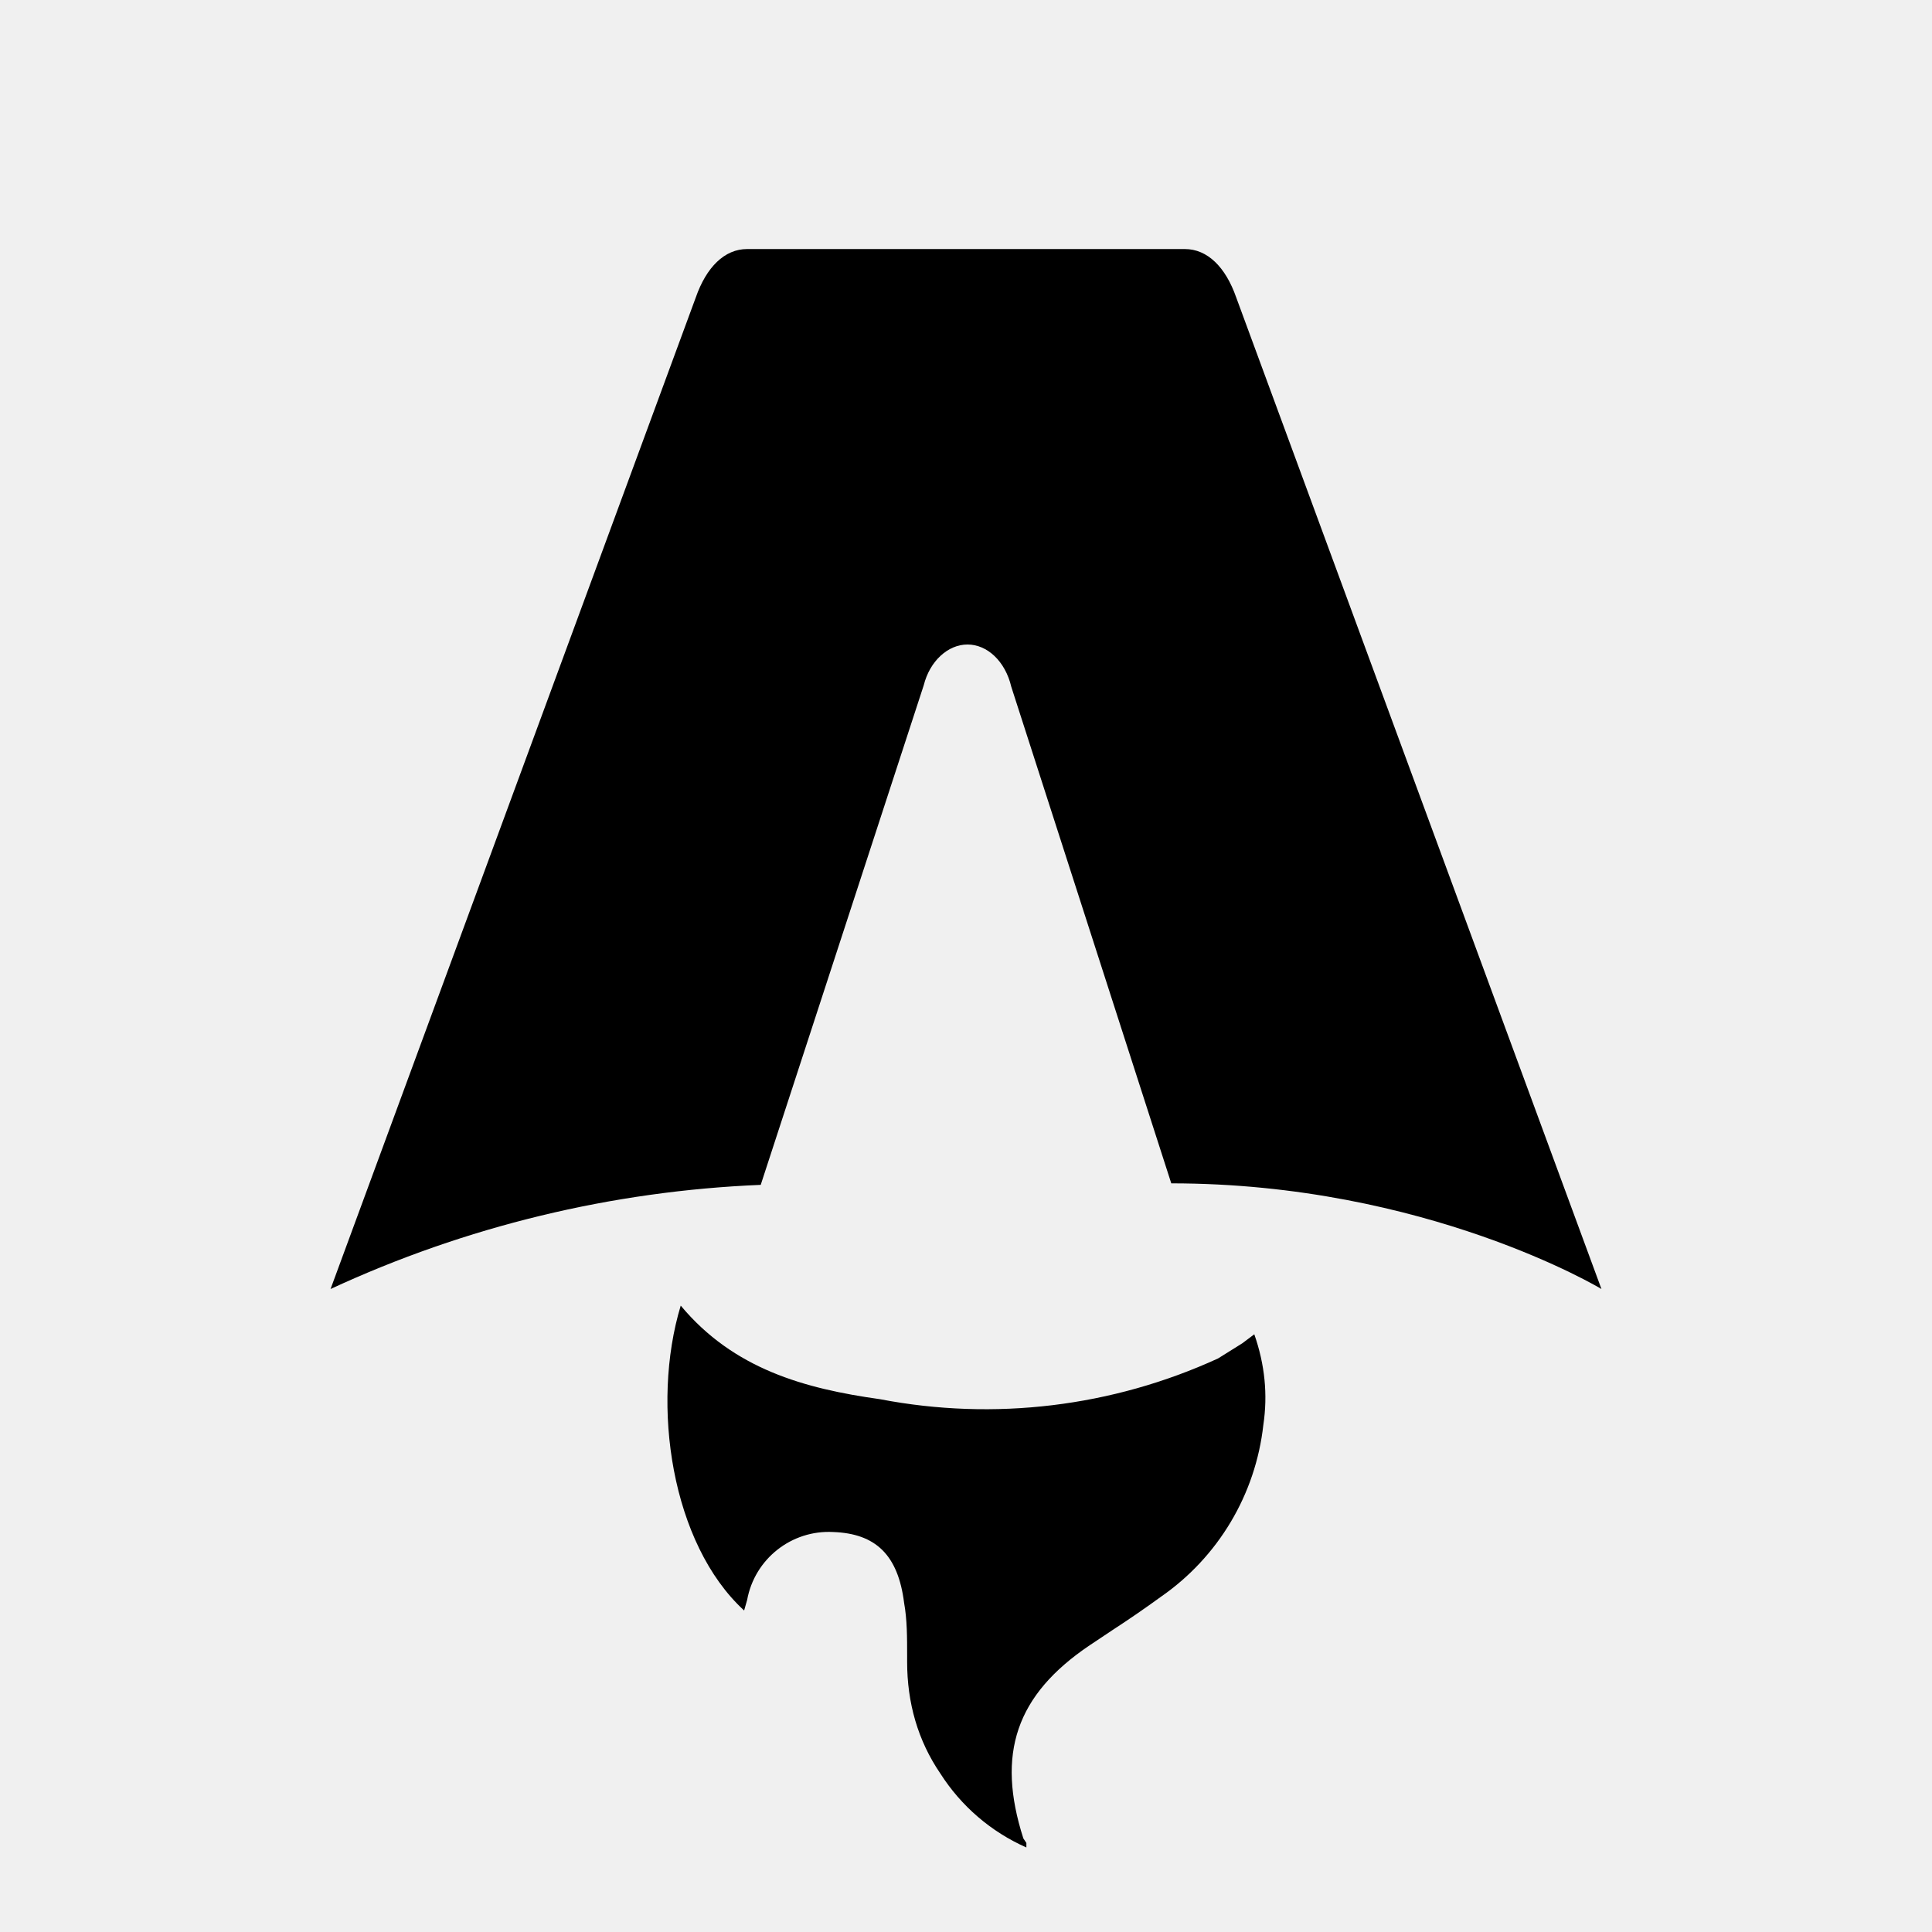
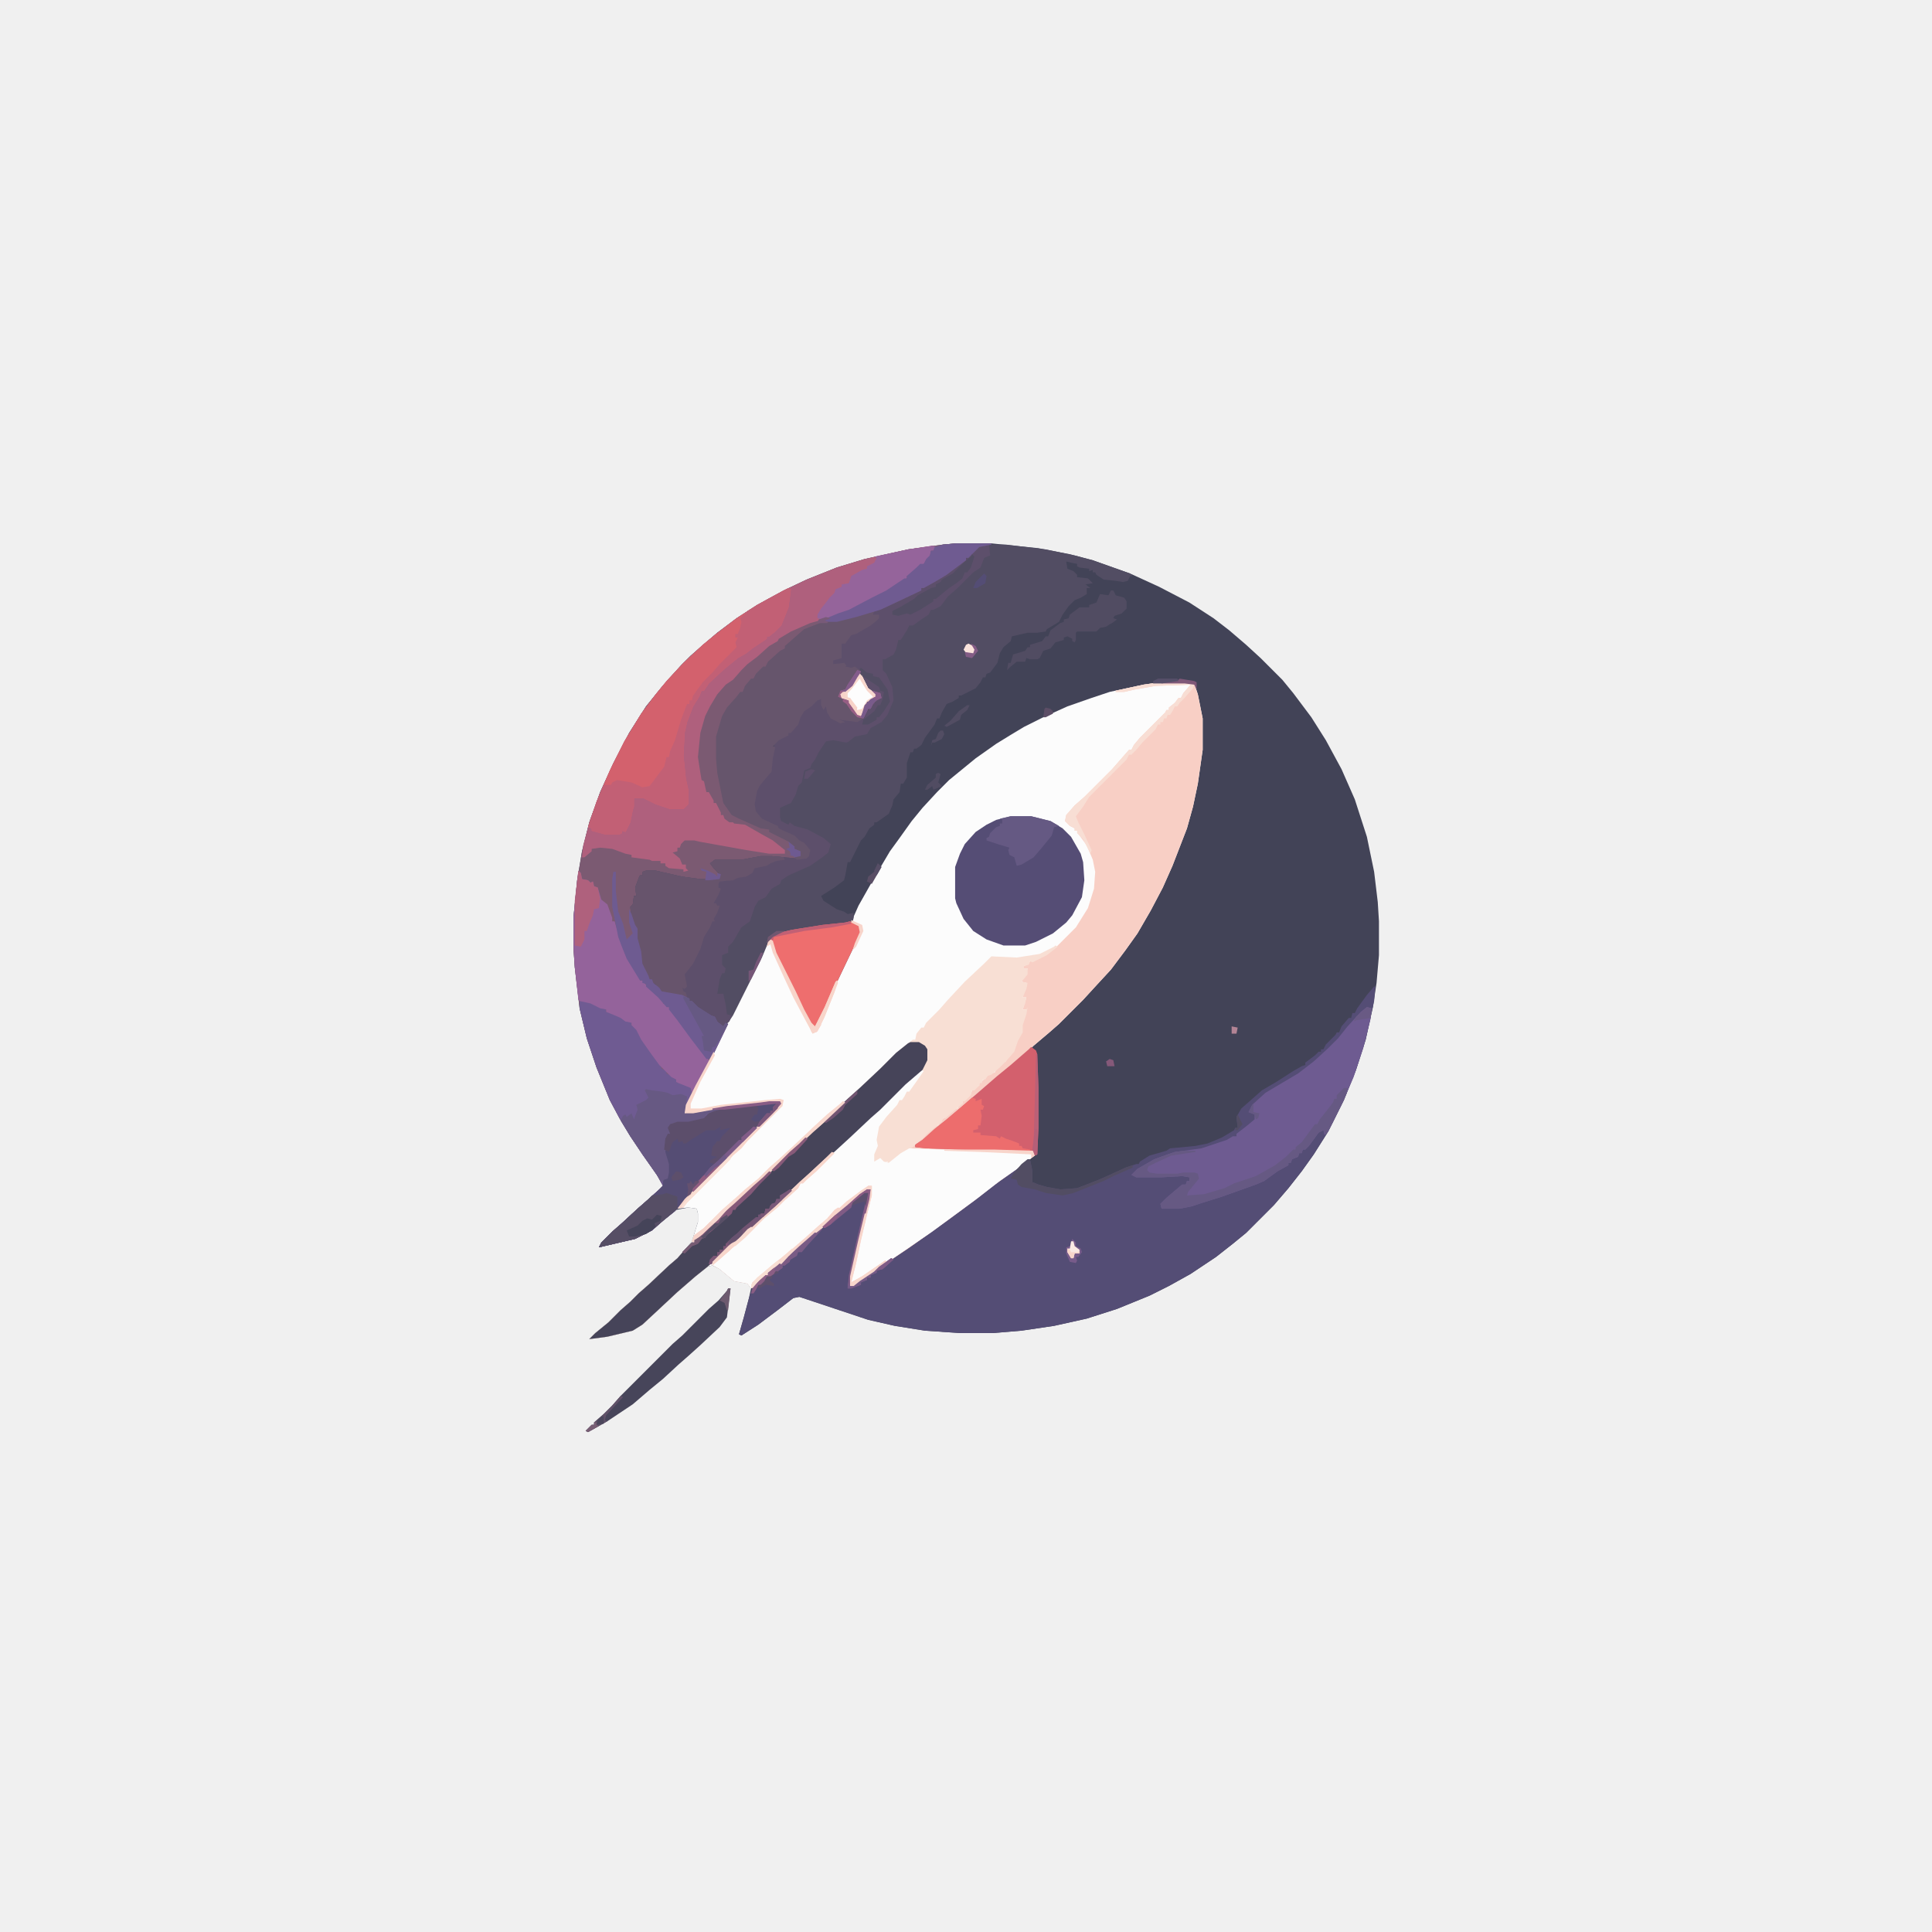
- <svg xmlns="http://www.w3.org/2000/svg" fill="none" viewBox="0 0 128 128">
-   <path d="M50.4 78.5a75.1 75.1 0 0 0-28.5 6.9l24.2-65.7c.7-2 1.9-3.2 3.4-3.2h29c1.5 0 2.7 1.2 3.4 3.2l24.2 65.7s-11.6-7-28.5-7L67 45.5c-.4-1.7-1.6-2.8-2.9-2.8-1.3 0-2.5 1.1-2.9 2.7L50.4 78.5Zm-1.1 28.2Zm-4.2-20.2c-2 6.6-.6 15.8 4.2 20.2a17.5 17.5 0 0 1 .2-.7 5.5 5.5 0 0 1 5.7-4.5c2.8.1 4.3 1.5 4.7 4.7.2 1.1.2 2.3.2 3.5v.4c0 2.7.7 5.2 2.2 7.4a13 13 0 0 0 5.7 4.9v-.3l-.2-.3c-1.8-5.6-.5-9.5 4.4-12.8l1.5-1a73 73 0 0 0 3.2-2.2 16 16 0 0 0 6.8-11.4c.3-2 .1-4-.6-6l-.8.6-1.6 1a37 37 0 0 1-22.4 2.7c-5-.7-9.7-2-13.2-6.2Z" />
-   <style>
-         path { fill: #000; }
-         @media (prefers-color-scheme: dark) {
-             path { fill: #FFF; }
-         }
-     </style>
+ <svg xmlns="http://www.w3.org/2000/svg" version="1.1" viewBox="0 0 1600 1600" width="500" height="500">
+   <path transform="translate(792,450)" d="m0 0h29l39 4 26 5 19 5 31 11 24 11 25 13 20 13 13 10 14 12 12 11 18 18 9 11 15 20 12 19 13 24 11 25 10 31 6 29 3 25 1 16v28l-2 23-3 20-6 27-8 25-10 25-13 26-12 19-10 14-11 14-12 14-23 23-11 9-14 11-21 14-18 10-16 8-27 11-25 8-27 6-27 4-24 2h-27l-29-2-25-4-22-5-57-19-5 1-13 10-16 12-14 9-2-1 4-14 4-15 2-9-3-4-11-2-12-10-6-3-4 1-10 8-15 13-15 14-14 13-8 5-21 5-15 2 5-5 11-9 10-10 8-7 7-7 8-7 17-16 7-6 7-8 5-6 5-16v-7l-1-4-7-1-10 2-11 9-9 8-14 7-30 7 2-4 9-9 8-7 13-12 8-7 10-9 3-3-5-9-12-17-10-15-9-15-8-15-11-27-8-24-6-25-4-34-1-15v-27l3-30 4-24 6-24 9-25 11-24 13-25 14-22 13-16 7-8 9-10 8-8 8-7 14-12 16-12 17-11 22-12 19-9 25-10 23-7 36-8 29-4z" fill="#424357" />
+   <path transform="translate(972,565)" d="m0 0h9l8 1 3 9 4 20v26l-4 28-4 19-5 18-12 31-8 18-10 19-11 19-10 14-12 16-12 13-11 12-20 20-8 7-13 11-8 8-11 9-28 24-15 13-13 11-10 8-11 9h-2v2l98 3 1 4-19 14-14 10-18 14-19 14-18 13-17 12-18 12-22 15-5 4h-3v-8l7-31 9-37 1-4-6 3-11 9-10 9-11 9-14 12-14 13-11 9-6 5h-2v2l-11 9-3 2-3-4-11-2-12-10-6-3-4 1-10 8-15 13-15 14-14 13-8 5-21 5-15 2 5-5 11-9 10-10 8-7 7-7 8-7 17-16 7-6 7-8 5-6 5-16v-7l-1-4-7-1-9 1 6-8 60-60 8-7 10-10 1-3h-9l-24 3-17 2-22 4h-7l1-7 8-16 17-32 11-23 10-19 16-32 6-13 3-2 3 9 16 32 8 17 6 11 3 3 8-16 9-21 16-32 4-9-1-5-6-3 2-5 4-9 13-23 13-22 8-11 10-14 9-11 12-13 10-10 22-18 17-12 13-8 10-6 16-8 20-9 20-7 15-5 28-6 7-1z" fill="#FCFCFC" />
+   <path transform="translate(792,450)" d="m0 0h29v1l-10 2-9 9h-2v2l-16 12-10 6-9 5h-2v2l-19 9-15 7-5 1-1 3h5v3l-2 2-5 4-12 7-4 1-5 7h-3v12l-7 2v3l9-1 2 2-1 1 5 1 3-1 5 4 4 11 3 4 9 3 1 4-4 2-3 3-2 4h-2l-4 8-5 3-15-2 5 2-4 1-8-4-3-5-1-5-2 3-2-4v-5l-3 1-5 5-6 4-3 5-2 6-6 7h-2v2l-8 4-5 5 2 1-2 9-1 11-6 7-4 5-2 4-2 11 1 6 5 6 13 6 1 2 4 2 9 4 4 4 4 2 5 6-1 5-2 2-8 1-24-2-11 1-12 2h-21l-3 3 5 6 3 3-1 3-9 1-14-1-23-4-7-2h-11v3h-2l-3 10v7h-2v7l-2 2 1 11 4 7v8l3 11 1 10 5 10 1 3h2l1 3 5 4 2 3 17 3 6 3v2h2l5 5 11 7 3 1 2 4 5 4 2-3 2 1-15 31-12 22-8 16-1 5 35-6 28-3 7-1h9l1 2-7 8-11 11-8 7-56 56-6 7-10 8-9 8-14 7-30 7 2-4 9-9 8-7 13-12 8-7 10-9 3-3-5-9-12-17-10-15-9-15-8-15-11-27-8-24-6-25-4-34-1-15v-27l3-30 4-24 6-24 9-25 11-24 13-25 14-22 13-16 7-8 9-10 8-8 8-7 14-12 16-12 17-11 22-12 19-9 25-10 23-7 36-8 29-4z" fill="#7B5A72" />
+   <path transform="translate(814,451)" d="m0 0h19l33 4 24 5 15 4 31 11 2 2h-2l-2 4-4 1-6-1-10-1-6-4-1-2h-2v-2l-3 1v-2l-8-1-2-1v-2l-5-1-4-1 1 6 5 2 3 3v2l9 1 4 4-6 1 4 3h-3v5l-5 3-5 2-5 5-5 7-3 6-10 6-1 2-7 1h-8l-13 3-1 4-6 5-3 5-2 8-6 8-3 1-1 3h-2l-2 4-4 5-12 6h-2v2l-5 3-5 2-4 7-2 5h-2l-2 5-8 11-3 6-4 3h-2l-1 3h-2l-3 9v12l-3 5h-2l-1 7-5 6-1 5-3 7-10 7h-2v2l-4 3-4 7-3 3-9 18h-2l-2 11-1 4-8 6-11 7 2 4 11 7 6 2 3 2 5-1v4l-1 4 5 2 2 3-1 5-12 25-10 21-8 19-6 11h-3l-7-11-4-9-14-29-7-14-2-8-3 2-5 12-24 48-4 6h-2l-2 4-3-2v-2l-3-1-1-4-5-1-14-10v-2h-2l-1-2-9-3-13-2-2-4-3-1v-2l-3-1v-3h-2l-5-9-2-6-4-22-1-7-3-5-1-11 2-2 1-7h2l-1-7 3-8 1-2h2v-3l3-1h8l22 5 15 2h16v-4l-5-5-3-4 4-3h22l16-3h9l22 2 7-1 2-2-1-5-4-5-4-2-2-2-5-3-6-3-10-6-8-4-6-8 1-7 1-8 2-6 3-1 6-8 1-1 1-14 2-6v-4l5-4 7-2v-2l6-5 2-3 2-7 4-5 8-5 3-4 3 1v6l1 1 2-3 4 11 8 4-3-3 13 1 5 1 4-2 1-4 5-5 2-4h2l1-3 4-1-2-4-9-3-5-8-2-7-3-2h-4l-6-1v-3h-9l-1-4 7-2v-9l1-2 3-1 4-6 2-2 5-1 13-8 3-5-5-1 2-4 9-3 11-5 16-8h3v-2l11-6 14-9 10-8h2v-2l8-7 3-3z" fill="#524D63" />
+   <path transform="translate(1138,817)" d="m0 0h1l-1 12-7 32-8 25-10 25-13 26-12 19-10 14-11 14-12 14-23 23-11 9-14 11-21 14-18 10-16 8-27 11-25 8-27 6-27 4-24 2h-27l-29-2-25-4-22-5-57-19-5 1-13 10-16 12-14 9-2-1 4-14 4-15 3-10 11-10h2v-2l13-10 13-12 8-7 15-13 11-9 11-10 11-8h3l-1 8-9 37-6 27-1 8 7-4 11-8 12-8 28-19 18-13 19-14 21-16 16-12 14-10 3-1 2 10v9l5 2 7 2 11 2 14-1 18-7 9-4 13-6 9-3h2l1-2 8-5 14-4 3-2 11-1 10-1 10-2 12-5 10-6 1-2h2l-1-9 4-7 8-7 9-8 12-7 14-9 7-4 3-1v-2l8-6 3-3h2v-2h2l2-4 8-8 1-2h2l2-5 6-7h2l1-4h2l2-4 8-11z" fill="#544D75" />
+   <path transform="translate(972,565)" d="m0 0h9l8 1 3 9 4 20v26l-4 28-4 19-5 18-12 31-8 18-10 19-11 19-10 14-12 16-12 13-11 12-20 20-8 7-13 11-8 8-11 9-28 24-15 13-13 11-10 8-11 9h-2v2l98 3 1 4-19 14-14 10-18 14-19 14-18 13-17 12-18 12-22 15-5 4h-3v-8l7-31 9-37 1-4-6 3-11 9-10 9-11 9-14 12-14 13-11 9-6 5h-2v2l-11 9-3 2-3-4-11-2-12-10-7-4 6-7 8-8 8-7 14-12 15-14 8-7 24-22 13-12 15-14 8-7 16-15 13-12 17-17 9-7 2 1-7 10-5 7h-2l-2 4-2 3h-2l-2 4-9 10-6 8-2 11 1 5-3 7v6l5-3 3 3 4 1 10-8 9-5 9-9 11-9h2l1-3 8-7 5-4h2l2-4h2v-2l7-6 1-3 4-4h2v-2l5-4 2-3 6-2 1-3 5-5 3-1 2-4 5-6 3-8 3-6 1-10 3-9h-3l3-10h-3l1-6 2-3v-3l-4-1 4-8 1-3h-3v-2l4-2 1-2 5-1 12-7 5-4 16-16 10-16 5-16 1-14-2-10-5-12-6-8-2-4h-2v-2l-4-2-4-4 1-5 7-8 8-7 23-23 14-16h2l2-4 5-6 21-21 1-2h2v-2l5-4 3-4h2l2-4 6-7-29 1-17 3-9 2h-7v-1l23-5 7-1z" fill="#F8CFC5" />
+   <path transform="translate(772,452)" d="m0 0 4 1-3 3h-2l-1 5-5 6-5 3-7 7h-2v2l-16 10-10 6-19 9-8 4-9 3-18 5-16 7-10 6-1 2-7 4-10 9-8 6-5 5-7 8-6 4-7 8-6 10-4 8-4 14-2 20 2 13 1 6 2 1 2 9h2l4 7v2h2l4 8v2h2l1 3 4 3h3l1 1 9 1 14 8 9 5 10 8v3h-13l-19-3-39-7-4-1h-8l-3 3-1 3h-2v3l-4 1 6 5 2 5h3v3l2 2-4 1v-2l-12-1-3-2v-2h-4v-2h-7l-2-1-15-2v-2l-5-1-11-4-10-1-7 1v2l-6 5h-2l1-10 6-22 9-24 9-20 10-20 14-23 12-16 9-11 14-15 16-15 11-9 17-13 17-11 22-12 19-9 25-10 23-7 36-8z" fill="#AF607D" />
+   <path transform="translate(814,451)" d="m0 0h5l1 9-5 2-3 8-6 4-13 13-8 7-6 8-6 3h-2l-2 4-6 4-7 5h-3l-2 4-5 8h-2l-2 8-2 4-7 4h-2v9l3 3 5 11 1 11-5 12-5 6-9 5-3 5-10 2-5 4-2 1-11-2-6 1-6 9-3 6-3 4-1 3-5 2-2 10-3 3-2 7-4 7-9 4v8l1 3 6 3 1-2 4 3 11 3 13 7 6 5-2 7-5 4-10 7-18 8-6 4-1 3-7 4-5 7-6 3-3 5-4 12-7 5-7 12-4 4v5l-5 2v8l3 3-1 4h-2l-2 5-2 12h5l2 9 1 8 4 1-2 5-3 1-2 4-3-2v-2l-3-1-1-4-5-1-14-10v-2h-2l-1-2-9-3-13-2-2-4-3-1v-2l-3-1v-3h-2l-5-9-2-6-4-22-1-7-3-5-1-11 2-2 1-7h2l-1-7 3-8 1-2h2v-3l3-1h8l22 5 15 2h16v-4l-5-5-3-4 4-3h22l16-3h9l22 2 7-1 2-2-1-5-4-5-4-2-2-2-5-3-6-3-10-6-8-4-6-8 1-7 1-8 2-6 3-1 6-8 1-1 1-14 2-6v-4l5-4 7-2v-2l6-5 2-3 2-7 4-5 8-5 3-4 3 1v6l1 1 2-3 4 11 8 4-3-3 13 1 5 1 4-2 1-4 5-5 2-4h2l1-3 4-1-2-4-9-3-5-8-2-7-3-2h-4l-6-1v-3h-9l-1-4 7-2v-9l1-2 3-1 4-6 2-2 5-1 13-8 3-5-5-1 2-4 9-3 11-5 16-8h3v-2l11-6 14-9 10-8h2v-2l8-7 3-3z" fill="#5D4F6B" />
+   <path transform="translate(874,783)" d="m0 0 2 1-9 7-12 6-2-1-1 3-4 1v2h3v5l-5 6 5 1-1 5-3 7h3l-1 5-2 5h3l1-2-1 6-3 9v6l-4 7-3 9-7 8-5 5-7 6-3 1-2 3h-2l-1 3h-2v2l-4 4h-2l-1 4-5 5h-2v2l-14 12h-2l-1 3-11 9-5 5-5 4-3 3-3 2-11 7-6 5-1-2-4 1-2-3-4 2-2 2v-8l3-7-1-8 3-9 8-10 9-11h2l2-4 2-3h2l2-5 6-7 3-5-8 6-8 7-19 19-8 7-17 16-12 11-10 9-16 15-24 22-8 7-12 11-14 12-13 12-9 8-10 8-15 13-15 14-14 13-8 5-21 5-15 2 5-5 11-9 10-10 8-7 7-7 8-7 17-16 7-6 7-8 5-5h2l2-4 13-12 11-10 8-7 15-14 8-7 33-31 12-11 13-12 12-11 10-9 17-16 13-13 10-8 4-3h2l1-5 4-5h2l2-4 11-11 7-8 14-15 16-15 6-6 21 1 19-3 12-6z" fill="#F8DFD4" />
+   <path transform="translate(763,886)" d="m0 0 2 1-7 10-5 7h-2l-2 4-2 3h-2l-2 4-9 10-6 8-2 11 1 5-3 7v6l5-3 3 3 4 1 10-8 7-4 84 3 17 1v4l-13 10-13 9-18 14-38 28-38 26-22 15-5 4h-3v-8l7-31 9-37 1-4-6 3-11 9-10 9-11 9-14 12-14 13-11 9-6 5h-2v2l-11 9-3 2-3-4-11-2-12-10-7-4 6-7 8-8 8-7 14-12 15-14 8-7 24-22 13-12 15-14 8-7 16-15 13-12 17-17z" fill="#FCFCFC" />
+   <path transform="translate(792,450)" d="m0 0h29v1l-10 2-9 9h-2v2l-16 12-10 6-9 5h-2v2l-19 9-15 7-5 1-1 3h5v3l-2 2-5 4-12 7-4 1-5 7h-3v12l-7 2v3l9-1 2 2-1 1 5 1 3-1 5 4 4 11 3 4 9 3 1 4-4 2-3 3-2 4h-2l-4 8-5 3-15-2 5 2-4 1-8-4-3-5-1-5-2 3-2-4v-5l-3 1-5 5-6 4-3 5-2 6-6 7h-2v2l-8 4-5 5 2 1-2 9-1 11-6 7-4 5-2 4-2 11 1 6 5 6 13 6 1 2 4 2 9 4 4 4 4 2 5 6-1 5-2 2-8 1-2-2 5-2-1-3-4-2-5-6-16-8v-2l-7-1-18-8-6-3-7-10-5-25-1-12v-18l5-17 4-7 8-9 3-4h2l2-5 5-6h2l2-4 6-6h2l2-4 10-9 4-2v-2l16-14 13-5 4-1-3-1 16-7 4-1 19-9 15-8 15-10h2v-2l8-7 3-3h3l2-4 3-3 1-4h2l1-3 7-2z" fill="#66556C" />
+   <path transform="translate(480,829)" d="m0 0 9 1 13 6v2l5 1 16 8v2l3 1 5 8 5 9 10 13 2 5 4 2v2l4 2 4 3v2l9 3 4 2v6l-5 10-1 5 35-6 28-3 7-1h9l1 2-7 8-11 11-8 7-56 56-6 7-10 8-9 8-14 7-30 7 2-4 9-9 8-7 13-12 8-7 10-9 3-3-5-9-12-17-10-15-9-15-8-15-11-27-8-24-6-25z" fill="#6F5B92" />
+   <path transform="translate(1132,834)" d="m0 0 4 1-1 9-6 24-8 24-10 23-11 22-3 3-1-4-4 2-8 11-3 3h-2l-1 3h-2l-1 3-5 2-1 3h-2v2l-9 5-11 8-7 3-28 10-16 5-9 3-10 2h-15l-1-4 5-5 13-11h3l1-3h2v-3l-6-1-17 1h-21l-4-2 5-5 14-8 11-4 6-2 22-3 21-7 5-3h3v-2l9-7 6-5v-4l-5-2 3-6 11-10 27-16 13-10 12-11 8-8 8-10 11-12z" fill="#6E5B91" />
+   <path transform="translate(837,676)" d="m0 0h17l16 4 10 6 7 7 8 14 2 7 1 15-2 14-8 15-5 6-11 9-14 7-9 3h-18l-14-5-11-7-8-10-6-13-1-4v-26l4-11 4-8 9-10 9-6 8-4z" fill="#554D75" />
+   <path transform="translate(653,487)" d="m0 0 2 1-2 15-6 15-5 5-5 4h-2v2l-12 8-5 4-7 4-11 9-13 12-4 6h-2l-2 5-5 8-5 13-2 9-1 19 1 9 1 10 2 9v12l-4 4h-11l-12-4-10-5h-8v7l-1 3-2 10-4 8-3-1v2l-2 1h-12l-11-3v-2l-3-1 7-21 11-26 12-24 14-23 12-16 9-11 14-15 16-15 11-9 17-13 17-11 22-12z" fill="#D3616D" />
+   <path transform="translate(754,863)" d="m0 0h7l5 3 2 3v9l-4 8-14 12-21 21-8 7-17 16-12 11-10 9-16 15-24 22-8 7-12 11-14 12-13 12-9 8-10 8-15 13-15 14-14 13-8 5-21 5-15 2 5-5 11-9 10-10 8-7 7-7 8-7 17-16 7-6 7-8 5-5h2l2-4 13-12 11-10 8-7 15-14 8-7 33-31 12-11 13-12 12-11 10-9 17-16 13-13 10-8z" fill="#464459" />
+   <path transform="translate(479,721)" d="m0 0 2 2 1 5 5 1 2 2 2-1 1 4 3 1 3 10 5 4 4 11v3h2l6 20 9 18 6 9v2h2l5 6 8 7 4 4v2l3 1v2h2l8 11 12 16 10 13 4 5-12 22-3 4-1-4-10-4-2-1v-2l-4-2-10-10-8-11-7-10-4-8-4-4v-2l-5-1-4-3-7-3-5-2v-2l-5-1-8-4-9-2-1-1-3-27-1-15v-27l3-30z" fill="#94639B" />
+   <path transform="translate(630,709)" d="m0 0h9l10 1 1 2-7 1-5 2-3 2-10 2-2 4-5 3-7 1-4 2-11 1-1 2v3l2 1-2 5-4 7h2l1 2h2l-2 6-3 5 1 2h-2l-2 5-5 8-3 10-6 12-7 9 2 10-2 2-2-1 1 3 2 1 1 4-14-3-7-1-2-4-3-1v-2l-3-1v-3h-2l-5-9-2-6-4-22-1-7-3-5-1-11 2-2 1-7h2l-1-7 3-8 1-2h2v-3l3-1h8l22 5 15 2h16v-4l-5-5-3-4 4-3h22z" fill="#67546C" />
+   <path transform="translate(633,914)" d="m0 0h10l-1 3h-2v3h-2v2l-5 3-5 6-3 5-60 60-6 7-10 8-9 8-14 7-30 7 2-4 9-9 8-7 13-12 8-7 10-9 3-3v-5l3-2 1-4v-7l-3-10 1-11 2-4h2l-2-5 2-3 6-2h9l13-3 4-4 5-2 8-2z" fill="#554D74" />
+   <path transform="translate(854,867)" d="m0 0 4 3 1 3 1 28v33l-1 22-2 1-1-3-89-3-9-1v-2l6-4 10-9 10-8 13-11 14-12 15-13 11-9 15-13z" fill="#D3606D" />
+   <path transform="translate(653,487)" d="m0 0 2 1-2 15-6 15-5 5-5 4h-2v2l-12 8-5 4-7 4-11 9-13 12-4 6h-2l-2 5-5 8-5 13-2 9-1 19 1 9 1 10 2 9v12l-4 4h-11l-12-4-10-5h-8v7l-1 3-2 10-4 8-3-1v2l-2 1h-12l-11-3v-2l-3-1 7-21 6-14h6l1-2 4-2 12 2 9 4 6-1 12-16 2-8h2l1-5 4-9 5-17 5-13h2v-3h2l1-4 8-11 7-7 7-8 14-14-1-4 2-4h-2v-3h2l2-5 1-5-1-3 6-6 17-10z" fill="#C26075" />
+   <path transform="translate(704,763)" d="m0 0 7 3 2 3-1 5-12 25-10 21-8 19-6 11h-3l-7-11-4-9-14-29-7-14-3-10 5-4 13-3 25-4 19-2z" fill="#EE6E6E" />
+   <path transform="translate(535,902)" d="m0 0 5 1 8 1 5 1 4 2 7-1 5 2-2 14 35-6 28-3 7-1h9l1 2-7 8-11 11h-2l2-4 6-7h3v-2h2v-3l3-3-49 6-6 3h-3l-2 4-13 3h-9l-6 2-1 3 1 4h-2l-2 15 3 10v7l-1 5-3 1-2 2-26-38-8-13 2-4 2-1 1 2 4-3 2 5 3-8-1-4 8-4 2-2-3-6z" fill="#675983" />
+   <path transform="translate(772,452)" d="m0 0 4 1-3 3h-2l-1 5-5 6-5 3-7 7h-2v2l-16 10-10 6-19 9-8 4-9 3-8 2-4-1v-3l3-5 4-5 3-4 4-4 1-3 5-2v-2l6-1 2-6 9-5 4-1v-2l6-3 2-4-2-1 28-6z" fill="#95649B" />
+   <path transform="translate(508,722)" d="m0 0h2v16l2 17 4 10 3 13 5-5-3-9v-11l2 4 3 9 2 3v8l3 11 1 10 5 10 1 3h2l1 3 5 4 2 3 17 3 6 3v2h2l5 5 11 7 3 1 2 4 5 4 2-3 2 1-14 29h-4l-13-17-11-15-7-9v-2h-2l-7-8-10-9v-2l-3-1v-2h-2l-11-18-4-10-3-8-5-25v-23z" fill="#6E5B91" />
+   <path transform="translate(603,1067)" d="m0 0h2l-3 24-6 8-16 15-10 9-8 7-13 12-11 9-14 12-21 14-16 9-2-1 5-5h2v-2l8-7 7-7 7-8 43-43 8-7 22-22 8-7 7-8z" fill="#47455A" />
+   <path transform="translate(792,450)" d="m0 0h29v1l-10 2-9 9h-2v2l-16 12-10 6-9 5h-2v2l-19 9-15 7-20 6-16 4h-13l2-2 12-5 9-3 19-10 12-6 15-10h2v-2l8-7 3-3h3l2-4 3-3 1-4h2l1-3 7-2z" fill="#6F5B91" />
+   <path transform="translate(633,914)" d="m0 0h10l-1 3h-2v3h-2v2l-5 3-6 8-5 3-6 6h-2v2l-8 7-8 8h-2l-2 4-2 1-4-1v-2l6-3-5-1 1-7 4-5h2l2-4 7-7-9 2 1-3-5 3h-7l-13 8-4 3h-2l-1-2-3 1-1-3-4 3-3 8-4-2 1-9 2-4h2l-2-5 2-3 6-2h9l13-3 4-4 5-2 8-2z" fill="#5C4E6B" />
+   <path transform="translate(805,909)" d="m0 0 3 1v2l5-2v3 2l2 1-1 3h-2l1 5-1 8h-2v3l-4 1v2h6v2l13 1 3 2 1-2 4 2 6 2 5 2v2h2l1 2 6 1v1h-30l-56-2-9-1v-2l6-4 10-9 10-8 13-11z" fill="#ED6D6D" />
+   <path transform="translate(1113,901)" d="m0 0h3l-1 5-11 23-6 11-2-4-4 2-8 11-3 3h-2l-1 3h-2l-1 3-5 2-1 3h-2v2l-9 5-11 8-7 3-28 10-16 5-9 3-10 2h-15l-1-4 5-5 13-11h3l1-3h2v-3l-6-1-17 1h-21l-4-2 5-5 14-8 11-4 6-2 7-1h10v1l-20 3-13 6-6 3-1 3 2 2 6 1h17l5-1h9l3 1 1 4-9 11-1 3 14-1 17-5 8-4 18-6 16-9 9-7 6-6h2v-2l5-4 11-15h2l2-4 4-5 7-9 1-3h2v-3l5-5z" fill="#665983" />
+   <path transform="translate(920,489)" d="m0 0h2l2 4 7 2 2 3v6l-4 4-6 2-1 2 3 1-4 3-2 1-3 2-5 1-3 3h-16l-1 1v6l-1 2-2-1v-2l-4-2-3 1v2l-7 2-4 5-6 2-3 6-2 1h-6l-3-1-1 3h-7l-5 4-3 3 1-6h2l2-7 10-3 2-3h2v-2l10-3 3-4h2l2-5 8-6 3-1v-2l4-1 1-3 8-6h8v-2l6-2 3-7 7 1z" fill="#514C62" />
+   <path transform="translate(837,676)" d="m0 0h17l16 4 7 4-4 1-2 7-9 11-6 7-10 6-4 1-2-7-4-2-1-4 1-2-10-3-9-3v-2l2-1 1-3 5-5 3-1v-2h2v-3l-2-1z" fill="#655983" />
+   <path transform="translate(552,988)" d="m0 0 9 3v4 6l-13 11-10 8-12 6-30 7 2-4 9-9 8-7 13-12 8-7 4-4 9-1z" fill="#564E65" />
+   <path transform="translate(479,721)" d="m0 0 2 2 1 5 5 1 2 2 2-1 1 4 3 1 2 9-1 8-4 1-1 5-3 7-2 6h-2v7l-3 6-5-1v-37z" fill="#AF617D" />
+   <path transform="translate(972,565)" d="m0 0h9l8 1-1 4-7 8-4 4-2 3h-2l-2 4-2 3h-2l-1 3h-2l-1 3h-2v2h-2l-2 4-11 11-5 6-4 4h-2l-2 4-31 31-5 8-6 8 2 5 5 10 6 13-1 3-6-12-5-5v-2h-2v-2l-4-2-4-4 1-5 7-8 8-7 23-23 14-16h2l2-4 5-6 21-21 1-2h2v-2l5-4 3-4h2l2-4 6-7-29 1-17 3-9 2h-7v-1l23-5 7-1z" fill="#F8DED4" />
+   <path transform="translate(805,459)" d="m0 0 2 2-3 9-3 4h-2l-2 5-5 4-6 4-11 9h-2v2l-11 7-8 4-3-1-7 2-5-1v-3l6-3 12-7 3-3 11-6 4-1v-2l4-2 1-2 9-5 9-9 6-5z" fill="#524D63" />
+   <path transform="translate(566,825)" d="m0 0 5 2v2h2l5 5 11 7 3 1 2 4 5 4 2-3 2 1-6 11-5 8h-2l-1 4-6-1-1-8-1-4h2l-6-11-5-9-6-11z" fill="#665983" />
+   <path transform="translate(591,871)" d="m0 0 1 3-12 22-8 18v4h9l16-3 37-4 12-1 3 1-1 5-29 29-5 6-7 6-7 8-31 31-3 4-5 1 6-8 60-60 8-7 10-10 1-3h-9l-24 3-17 2-22 4h-7l1-7 8-16z" fill="#F8D5CA" />
+   <path transform="translate(719,982)" d="m0 0h3v8l-4 16-5 21-4 19-4 16 9-5 19-13 2 1-11 8-12 8-5 4h-3v-8l7-31 9-37 1-4-6 3-11 9-10 9-11 9-14 12-14 13-11 9-6 5h-2v2l-11 9-3 2 1-5 16-14 14-11 15-13 10-9 11-9 12-11 12-9z" fill="#F8D5CB" />
+   <path transform="translate(851,960)" d="m0 0h2l2 10v9l5 2 7 2 11 2 14-1 18-7 9-4 13-6 6-2v2l-16 7-8 4-25 10-9 2-14-2-9-3-11-2-3-2-1-4-5-1 2-4 7-8z" fill="#524D63" />
+   <path transform="translate(711,557)" d="m0 0 3 3 5 10 7 5-1 3-5 3h-2l-2 6-3 6-3-1-6-9-1-3-6-2-1-3 9-7 4-7z" fill="#FDFDFD" />
+   <path transform="translate(698,912)" d="m0 0 2 1-17 16-10 9-15 14-12 11-7 7-8 7-15 14-8 7-14 13-8 7-10 9-1 2-2-1 2-5 8-6 15-15 8-7 11-10 11-9 9-9 8-7 12-11 16-15 12-11 11-9z" fill="#F8D6CB" />
+   <path transform="translate(713,553)" d="m0 0 5 4 5 1v2l5 1 7 10 2 10-5 8-4 5h-2v2l-7 4h-5l1-4 4-3 5-4 3-5h2l2-5 1-6-3-1-1-3-15-10-1-5z" fill="#524D63" />
+   <path transform="translate(718,985)" d="m0 0h3l-1 8-9 37-6 27-1 8 7-4 11-8 12-8 4-3 2 1-9 8-5 1v2l-5 2v2h-3v2l-5 2v2l-8 3h-3l1-11 6-27 7-30 3-11-7 4-6 5-1 3-11 9-6 5-5 3-2-1 11-10 11-9 9-8z" fill="#805B85" />
+   <path transform="translate(638,778)" d="m0 0 2 1 3 10 16 32 7 15 6 11 3 3 8-16 9-21 2-1-3 10-9 22-5 10-4 2-7-13-9-17-7-15-10-22-2-7-3 2 1-4z" fill="#F8D4C9" />
+   <path transform="translate(637,970)" d="m0 0 2 1-10 10-7 8-12 11-1 2h-2l-1 3-16 14-5 4-1 2-3 1-3 4-5 2-6 6-2-1 8-8h2l2-4 13-12 11-10 8-7 15-14 8-7z" fill="#855979" />
+   <path transform="translate(689,954)" d="m0 0 2 1-15 15-8 7-3 3h-2l-2 4-10 9-7 7-11 9-16 16-11 9-10 9-6 5v-3l13-13 8-7 14-12 15-14 8-7 24-22 13-12z" fill="#F8D7CC" />
+   <path transform="translate(654,985)" d="m0 0 2 1-14 13-8 7-12 11-14 12-13 12-6 6h-2l1-4 3-3h3v-3h2v-2h3v-3h2v-2l5-5 5-4 4-4 11-9h2v-2l5-1 1-4h3l2-4 3-1 1-3h3v-3l5-3z" fill="#725472" />
+   <path transform="translate(710,555)" d="m0 0 3 1-1 2-2 3-4 7-6 5-3 3v2l6 2 7 10 1 2h2l4-9 4-4 4-2v-2l-3-3 7 2 1 4-4 2-3 3-2 4h-2l-4 8-5-1-5-5-4-6-3-2v-2l-4-2 2-5 4-1 2-4 6-9z" fill="#975E84" />
+   <path transform="translate(544,1006)" d="m0 0 4 1-1 4-5 2 1 3-5 4-3 2-9 2h-5l-2-5 9-4 4-4 4-2 4 1z" fill="#454459" />
+   <path transform="translate(679,1017)" d="m0 0 2 1-12 13-5 6h-3l-1 3-5 3-5 5h-2v2l-10 7h-3l-2 4-3 3h-2l-2 4-2 3h-2l2-6 10-9h2v-2l13-10 13-12 8-7z" fill="#795B85" />
+   <path transform="translate(624,933)" d="m0 0 3 1-53 53-1-3 11-12 4-5 7-6 17-17h2v-2l8-7z" fill="#7C5B88" />
+   <path transform="translate(719,982)" d="m0 0h3v8l-4 16-5 21-4 19-4 16 9-5 19-13 2 1-11 8-12 8-5 4h-3v-8l7-31 9-37 1-4-3-1z" fill="#F8D5CB" />
+   <path transform="translate(858,873)" d="m0 0h1l1 28v33l-1 22-2 1-2-5 1-5z" fill="#BB6077" />
+   <path transform="translate(711,557)" d="m0 0 3 3 5 10 7 5-1 3-5 3h-2l-2 6-3 6-3-1-6-9-1-3-6-2-1-3 9-7 4-7zm1 4-8 10-3 3 1 4h2l2 4 4 6 4-1 4-7 5-3-2-4-5-5-3-7z" fill="#F8D7CC" />
+   <path transform="translate(633,914)" d="m0 0h10l-1 3h-2v3h-2v2l-5 3-2 3-6 1-3-2 3-4h2l1-5-1-2z" fill="#544D74" />
+   <path transform="translate(637,912)" d="m0 0h9l1 2-7 8-11 11h-2l2-4 6-7h3v-2h2v-3l3-3-43 5h-10v-1l12-2 28-3z" fill="#885C85" />
+   <path transform="translate(888,1026)" d="m0 0 3 3v3l4 2 1 3-3 4h-2l1 3-1 2-5-1-3-7v-5l3-1z" fill="#775B8A" />
+   <path transform="translate(704,763)" d="m0 0 1 2-16 3-23 3-25 5-1 3-2-2 5-4 13-3 25-4 19-2z" fill="#C26074" />
+   <path transform="translate(693,812)" d="m0 0 1 2-11 28-6 12-4 2-2-4v-3l4 1 8-16 9-21z" fill="#F8D5CA" />
+   <path transform="translate(782,952)" d="m0 0h41l33 1 1 4-3-1-42-2-30-1z" fill="#F8D5CB" />
+   <path transform="translate(608,993)" d="m0 0 2 1-8 8-7 8-10 9-9 8-1 2-2-1 2-5 8-6 15-15 8-7z" fill="#F8DAD0" />
+   <path transform="translate(514,1156)" d="m0 0 2 1-14 15-1 4 2 1-16 9-2-1 5-5h2v-2l8-7 7-7z" fill="#605168" />
+   <path transform="translate(722,572)" d="m0 0 7 2 1 4-4 2-3 3-2 4h-2l-4 8-2-1 3-10 5-5 4-2v-2z" fill="#795B8B" />
+   <path transform="translate(689,954)" d="m0 0 2 1-15 15-8 7-3 3h-2l-2 4-10 9-4 1 15-15 8-7 16-15z" fill="#F8D6CB" />
+   <path transform="translate(738,1042)" d="m0 0 2 1-9 8-5 1v2l-5 2v2h-3v2l-5 2v2l-8 3h-3v-5l1 3 5-2 14-10 12-8z" fill="#755B87" />
+   <path transform="translate(602,1006)" d="m0 0 1 2-8 7-7 5-4 5-3 1-3 4-5 2-6 6-2-1 8-8h2v-2l7-4 10-10h3l2-4z" fill="#594F66" />
+   <path transform="translate(605,957)" d="m0 0v3l-36 36-3 4-2-1 7-8z" fill="#F9E0D5" />
+   <path transform="translate(1132,834)" d="m0 0 4 1-1 8-12 2-2 1 2-4z" fill="#695A84" />
+   <path transform="translate(711,557)" d="m0 0 3 3 5 10 7 5v2h-3l-5-5-5-8-1-2-7 9-3 3v4l-4-2 2-4 6-5z" fill="#F8D7CD" />
+   <path transform="translate(710,903)" d="m0 0v3l-10 9-2 4-8 7-6 4-2-1 10-10 8-7z" fill="#725572" />
+   <path transform="translate(654,985)" d="m0 0 2 1-14 13-8 7-4 2v-3h3l1-4h3l2-4 3-1 1-3h3v-3l5-3z" fill="#795879" />
+   <path transform="translate(801,584)" d="m0 0h2l-2 4-5 4-1 4-11 6-2-1 5-4 7-8z" fill="#524D63" />
+   <path transform="translate(887,1028)" d="m0 0h2l1 4 4 3v3h-4l-1 4h-2l-3-5v-3h2z" fill="#FAE9E3" />
+   <path transform="translate(653,697)" d="m0 0 5 4v2l5 2v4l-5 1-1-1-4-1h2l-1-3-3-2 3-1z" fill="#6E5A91" />
+   <path transform="translate(667,942)" d="m0 0 2 1-11 12-5 3-8 9-4 3-2-1 15-15 8-7z" fill="#885A79" />
+   <path transform="translate(777,640)" d="m0 0 2 1-2 7 3 3-7 3-1-3-4 3h-2l2-4 7-6v-3z" fill="#514C62" />
+   <path transform="translate(644,1052)" d="m0 0 1 2-5 2-1 3h-2l1 2 3 2v2l-7-1-5 3-2-1 5-5 3-4z" fill="#5D4F6B" />
+   <path transform="translate(641,1050)" d="m0 0 2 1-2 4-3 2h-3l-2 4-3 3h-2l-2 4-2 3h-2l2-6 10-9h2v-2z" fill="#8B5E84" />
+   <path transform="translate(727,715)" d="m0 0 3 3-8 14-4-2 1-4 5-4z" fill="#5A4E65" />
+   <path transform="translate(815,475)" d="m0 0 2 2-1 6-7 4h-3l2-5 5-5z" fill="#544D75" />
+   <path transform="translate(606,1028)" d="m0 0 2 1-13 12-6 6h-2l1-4 3-3h3v-3h2v-2h3v-3h2v-2l4-1z" fill="#7C5776" />
+   <path transform="translate(612,1024)" d="m0 0 2 1-10 11-11 9-3 3v-3l13-13 8-7z" fill="#F8D6CB" />
+   <path transform="translate(698,912)" d="m0 0 2 1-17 16-8 7-3-1 13-12 11-9z" fill="#F8D8CE" />
+   <path transform="translate(580,719)" d="m0 0 6 2 6 3 2 2v-3l3 1-1 4-9 1h-3l1-7-4-1z" fill="#6F5A8F" />
+   <path transform="translate(802,533)" d="m0 0 4 2 2 5-2 2h-5l-3-4 2-4z" fill="#FAE3DC" />
+   <path transform="translate(718,985)" d="m0 0h3l-1 8-3 12h-1l1-9 2-8-7 4-8 7-2-1 10-9z" fill="#8B5C84" />
+   <path transform="translate(716,988)" d="m0 0h3l-2 11-1-4-7 2-3 1-1 2 1-4z" fill="#5C4F6D" />
+   <path transform="translate(710,555)" d="m0 0 3 1-1 2-2 3-4 7-6 5-4-1 4-1 2-4 6-9z" fill="#835C8B" />
+   <path transform="translate(733,1044)" d="m0 0 2 1-11 8-12 8-5 4h-3v-5l1 2 9-5z" fill="#F8D7CC" />
+   <path transform="translate(594,964)" d="m0 0 2 1-22 22-1-3 9-10 4-2z" fill="#925D81" />
+   <path transform="translate(603,1067)" d="m0 0h2l-2 18h-1l-2-6-4-2 6-8z" fill="#6D5A6F" />
+   <path transform="translate(643,914)" d="m0 0h2l-1 4-15 15h-2l2-4 6-7h3v-2h2v-3z" fill="#7B577B" />
+   <path transform="translate(977,562)" d="m0 0 12 2 2 1v6l-2-4-8-1h-19v-1l14-2z" fill="#7F5878" />
+   <path transform="translate(600,956)" d="m0 0 2 3-5 5-5 3-8 8v-3l4-5 7-6z" fill="#705A87" />
+   <path transform="translate(644,1044)" d="m0 0 2 1-9 8-8 7-6 7-1-3 5-6 11-9z" fill="#F8DFD4" />
+   <path transform="translate(857,935)" d="m0 0h2v21l-2 1-2-5z" fill="#B55F78" />
+   <path transform="translate(630,789)" d="m0 0h2l-2 6-8 16-2 2v-9l4-1 2-6z" fill="#765778" />
+   <path transform="translate(653,1040)" d="m0 0h2l-1 5-4 3h-2v2l-4 3-3-1 4-5z" fill="#7C5B84" />
+   <path transform="translate(588,1012)" d="m0 0 3 1-9 9-6 5-1 2-2-1 2-5 8-6z" fill="#F6D3CA" />
+   <path transform="translate(578,976)" d="m0 0 1 3-5 5-2 5-3 2 1-6-1-5h2l1-2 2 3 2-3h2z" fill="#65516F" />
+   <path transform="translate(615,1017)" d="m0 0m-1 1h1v5l-6 5-6 3 2-5 6-5z" fill="#67526F" />
+   <path transform="translate(622,1016)" d="m0 0 3 1-8 8-8 7-2-1 12-13z" fill="#F8DBD0" />
+   <path transform="translate(679,844)" d="m0 0h1v5l-4 6h-4l-1-6 4 1z" fill="#F8D6CC" />
+   <path transform="translate(705,762)" d="m0 0 9 4 1 5-6 13-3 3 2-6 4-9-1-5-6-3z" fill="#F8D4CA" />
+   <path transform="translate(976,562)" d="m0 0m-17 0h16l1 2-14 2h-7v-2z" fill="#564F69" />
+   <path transform="translate(779,605)" d="m0 0h2l1 3-2 4-6 3h-2l-1 3 1-5 3-1 2-5z" fill="#524D63" />
+   <path transform="translate(560,970)" d="m0 0 4 1 2 4-3 2-6 1-1-3z" fill="#5D4F6B" />
+   <path transform="translate(698,573)" d="m0 0 2 1v3l4 1 6 8-1 4-6-8v-2l-6-2-1-3z" fill="#F8D3C9" />
+   <path transform="translate(866,586)" d="m0 0 4 1 2 2v2l-6 3h-2l1-7z" fill="#5C4E66" />
+   <path transform="translate(624,933)" d="m0 0 3 1-12 12-1-4 8-7z" fill="#835C87" />
+   <path transform="translate(672,637)" d="m0 0 3 1-6 7h-3l1-6z" fill="#5D4F6B" />
+   <path transform="translate(580,1024)" d="m0 0 2 1-4 5-5 2-6 6-2-1 8-8h2v-2z" fill="#765B73" />
+   <path transform="translate(685,1009)" d="m0 0 2 1-6 7-5 4-3-1z" fill="#F8DACF" />
+   <path transform="translate(804,533)" d="m0 0 4 2 2 4-5 6-5-1-1-4 7 1 1-3z" fill="#835C85" />
+   <path transform="translate(656,1034)" d="m0 0 2 1-11 12-2-1 3-5z" fill="#F8D9CE" />
+   <path transform="translate(1038,914)" d="m0 0v3 4l5 1-1 4-2 1-1-4-5-2 3-6z" fill="#655983" />
+   <path transform="translate(492,1178)" d="m0 0h2v2l2 1-9 5-2-1 5-5h2z" fill="#785E74" />
+   <path transform="translate(498,1173)" d="m0 0h2v6l-6 1 1-4z" fill="#4C475C" />
+   <path transform="translate(738,1042)" d="m0 0 2 1-9 8-7 2 4-4z" fill="#7E5B86" />
+   <path transform="translate(919,877)" d="m0 0 3 1 1 5h-6l-1-4z" fill="#855979" />
+   <path transform="translate(722,572)" d="m0 0 7 2 1 4-5 2-2-2 2-1v-2z" fill="#875C88" />
+   <path transform="translate(694 1e3)" d="m0 0 3 1-10 9-2-1 6-7z" fill="#F8D5CB" />
+   <path transform="translate(638,998)" d="m0 0h2l-2 4-6 6h-2v-3h3l1-4h3z" fill="#7A5777" />
+   <path transform="translate(643,771)" d="m0 0h7l-10 5-5 5 1-5z" fill="#715770" />
+   <path transform="translate(1020,850)" d="m0 0 5 1-1 5h-4z" fill="#B38495" />
+   <path transform="translate(884,1034)" d="m0 0 2 1 1 2h6l1-2v3h-4l-1 4h-2l-3-5z" fill="#F8D5CA" />
+   <path transform="translate(692,1006)" d="m0 0 2 1-6 7-5 3-2-1z" fill="#8E5D84" />
+   <path transform="translate(1025,923)" d="m0 0 4 8-4 5h-2v-2h2l-1-9z" fill="#524D63" />
+   <path transform="translate(727,715)" d="m0 0 3 3-4 7-2-4z" fill="#574E66" />
+   <path transform="translate(628,1006)" d="m0 0h2l-1 4-6 5 1-5 4-2z" fill="#725575" />
+   <path transform="translate(684,511)" d="m0 0 4 1-5 2 3 1-1 1h-8l1-3z" fill="#785A78" />
</svg>
